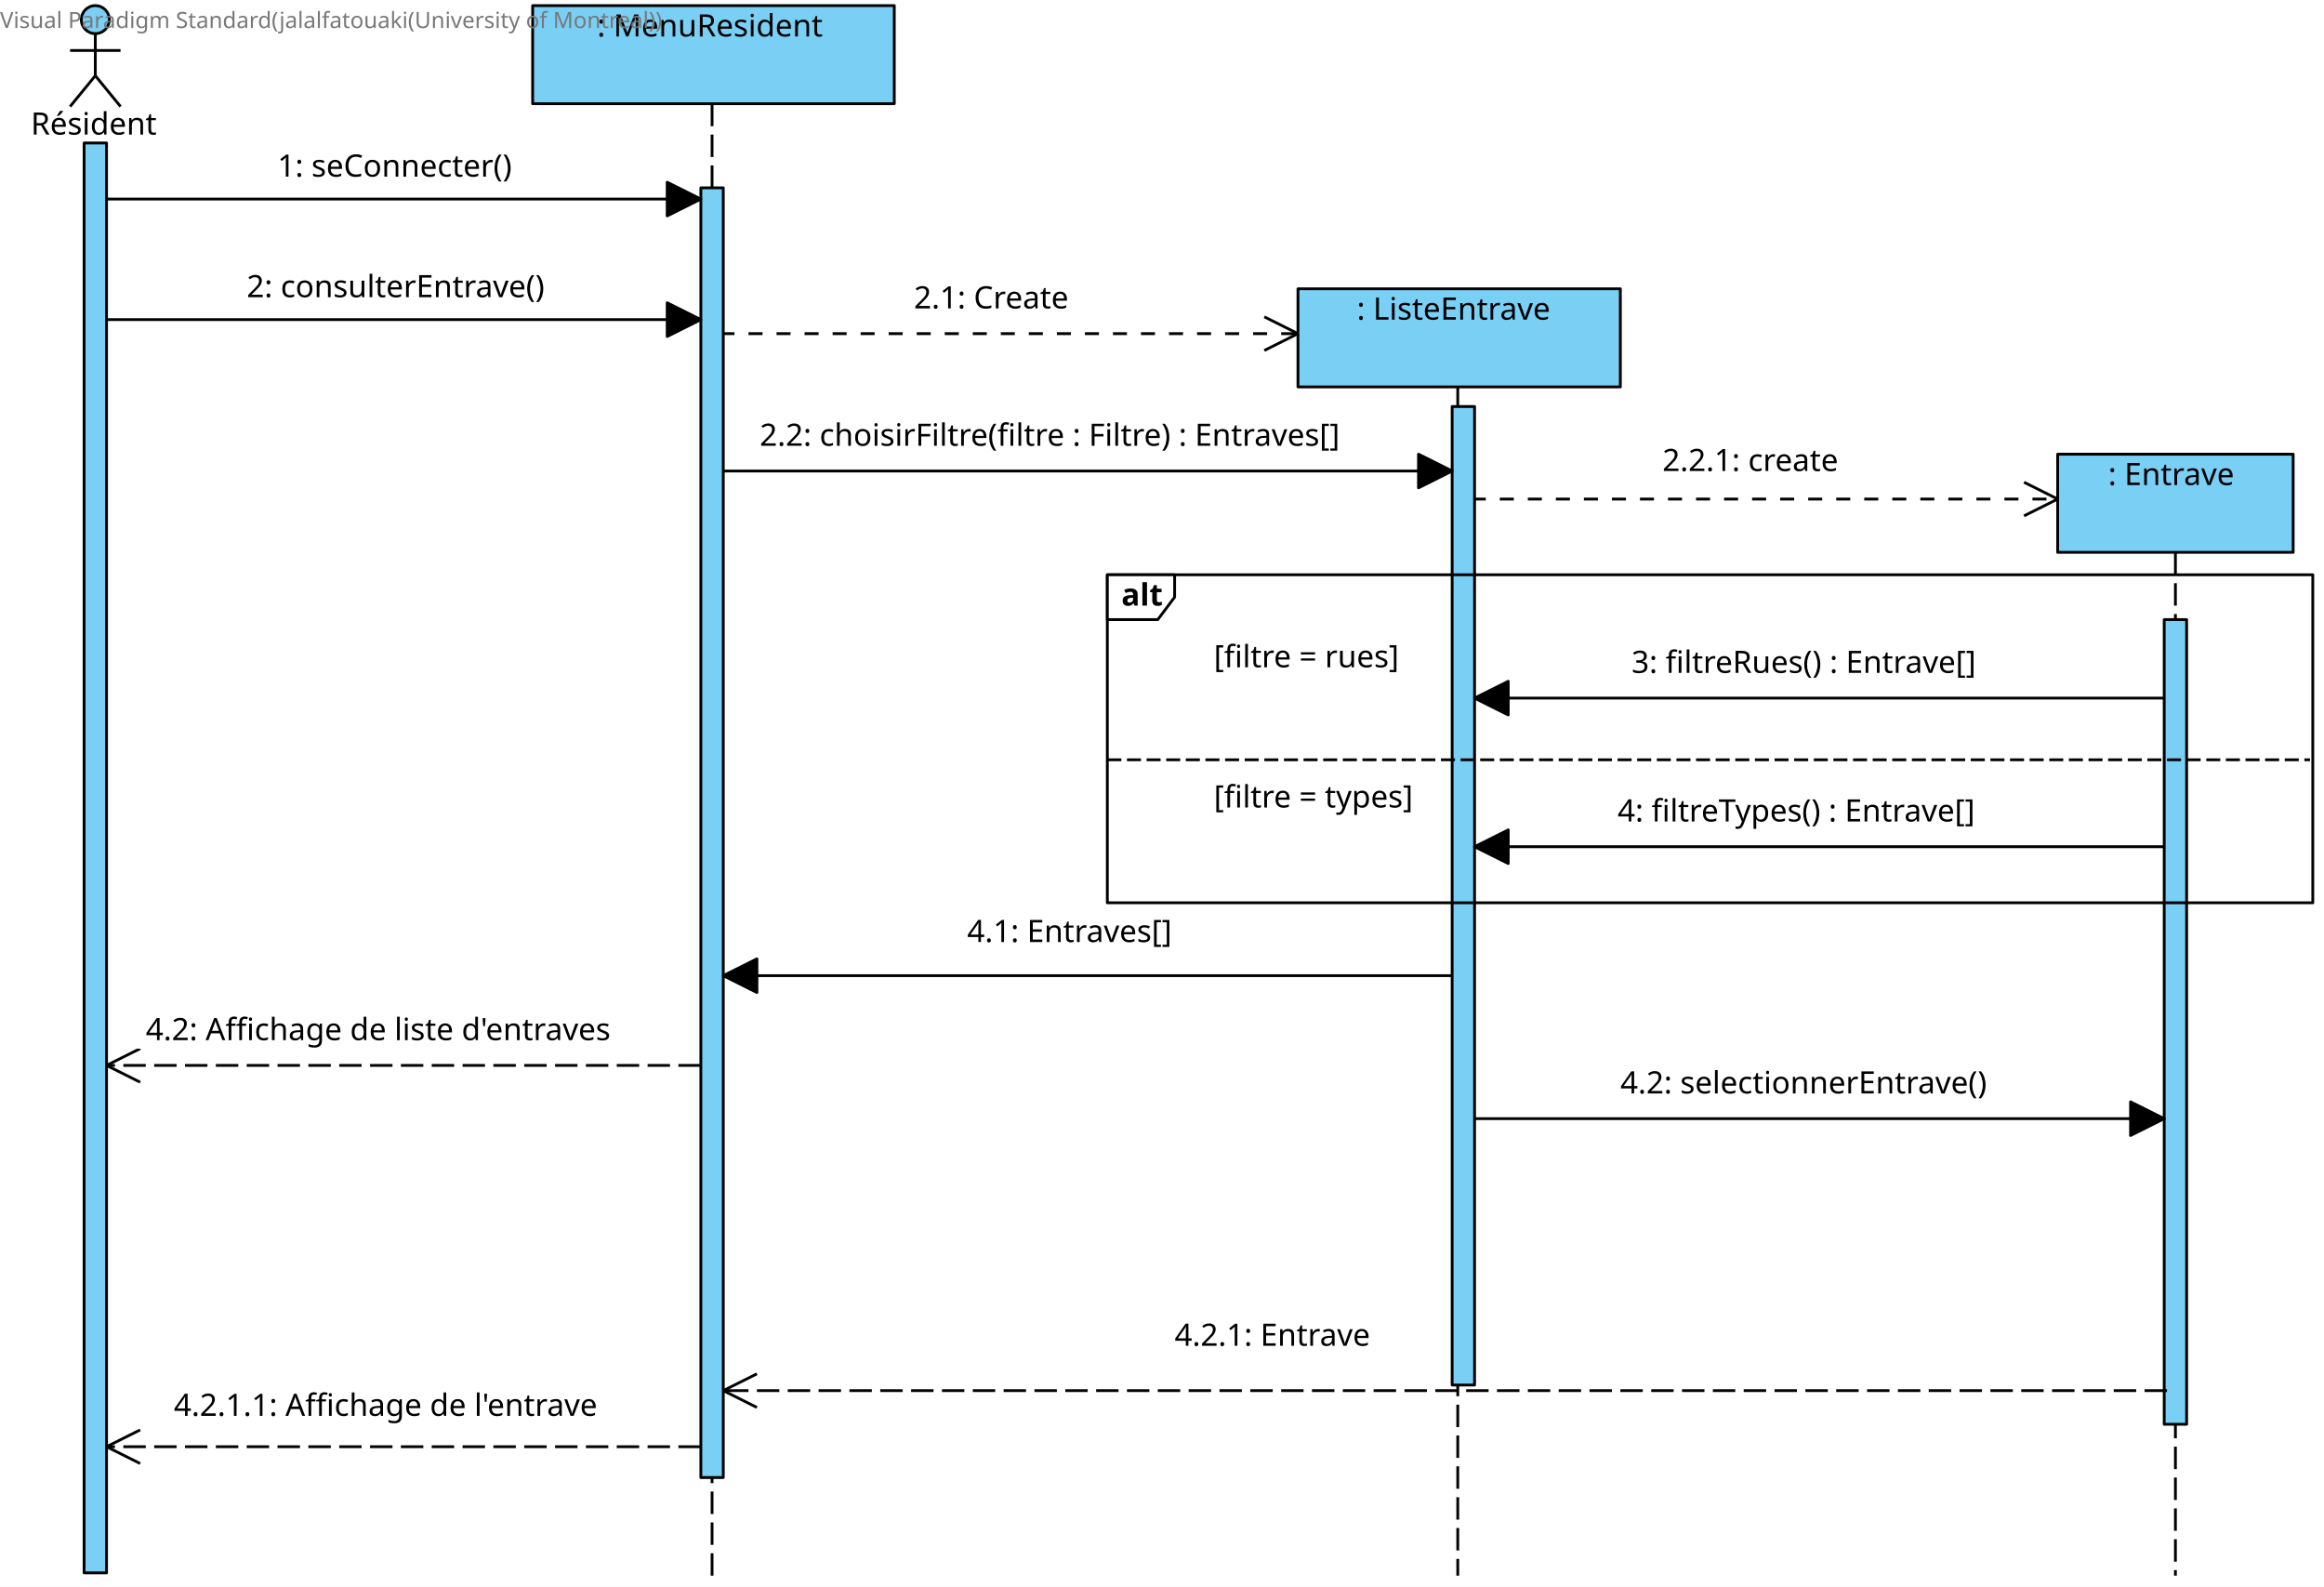
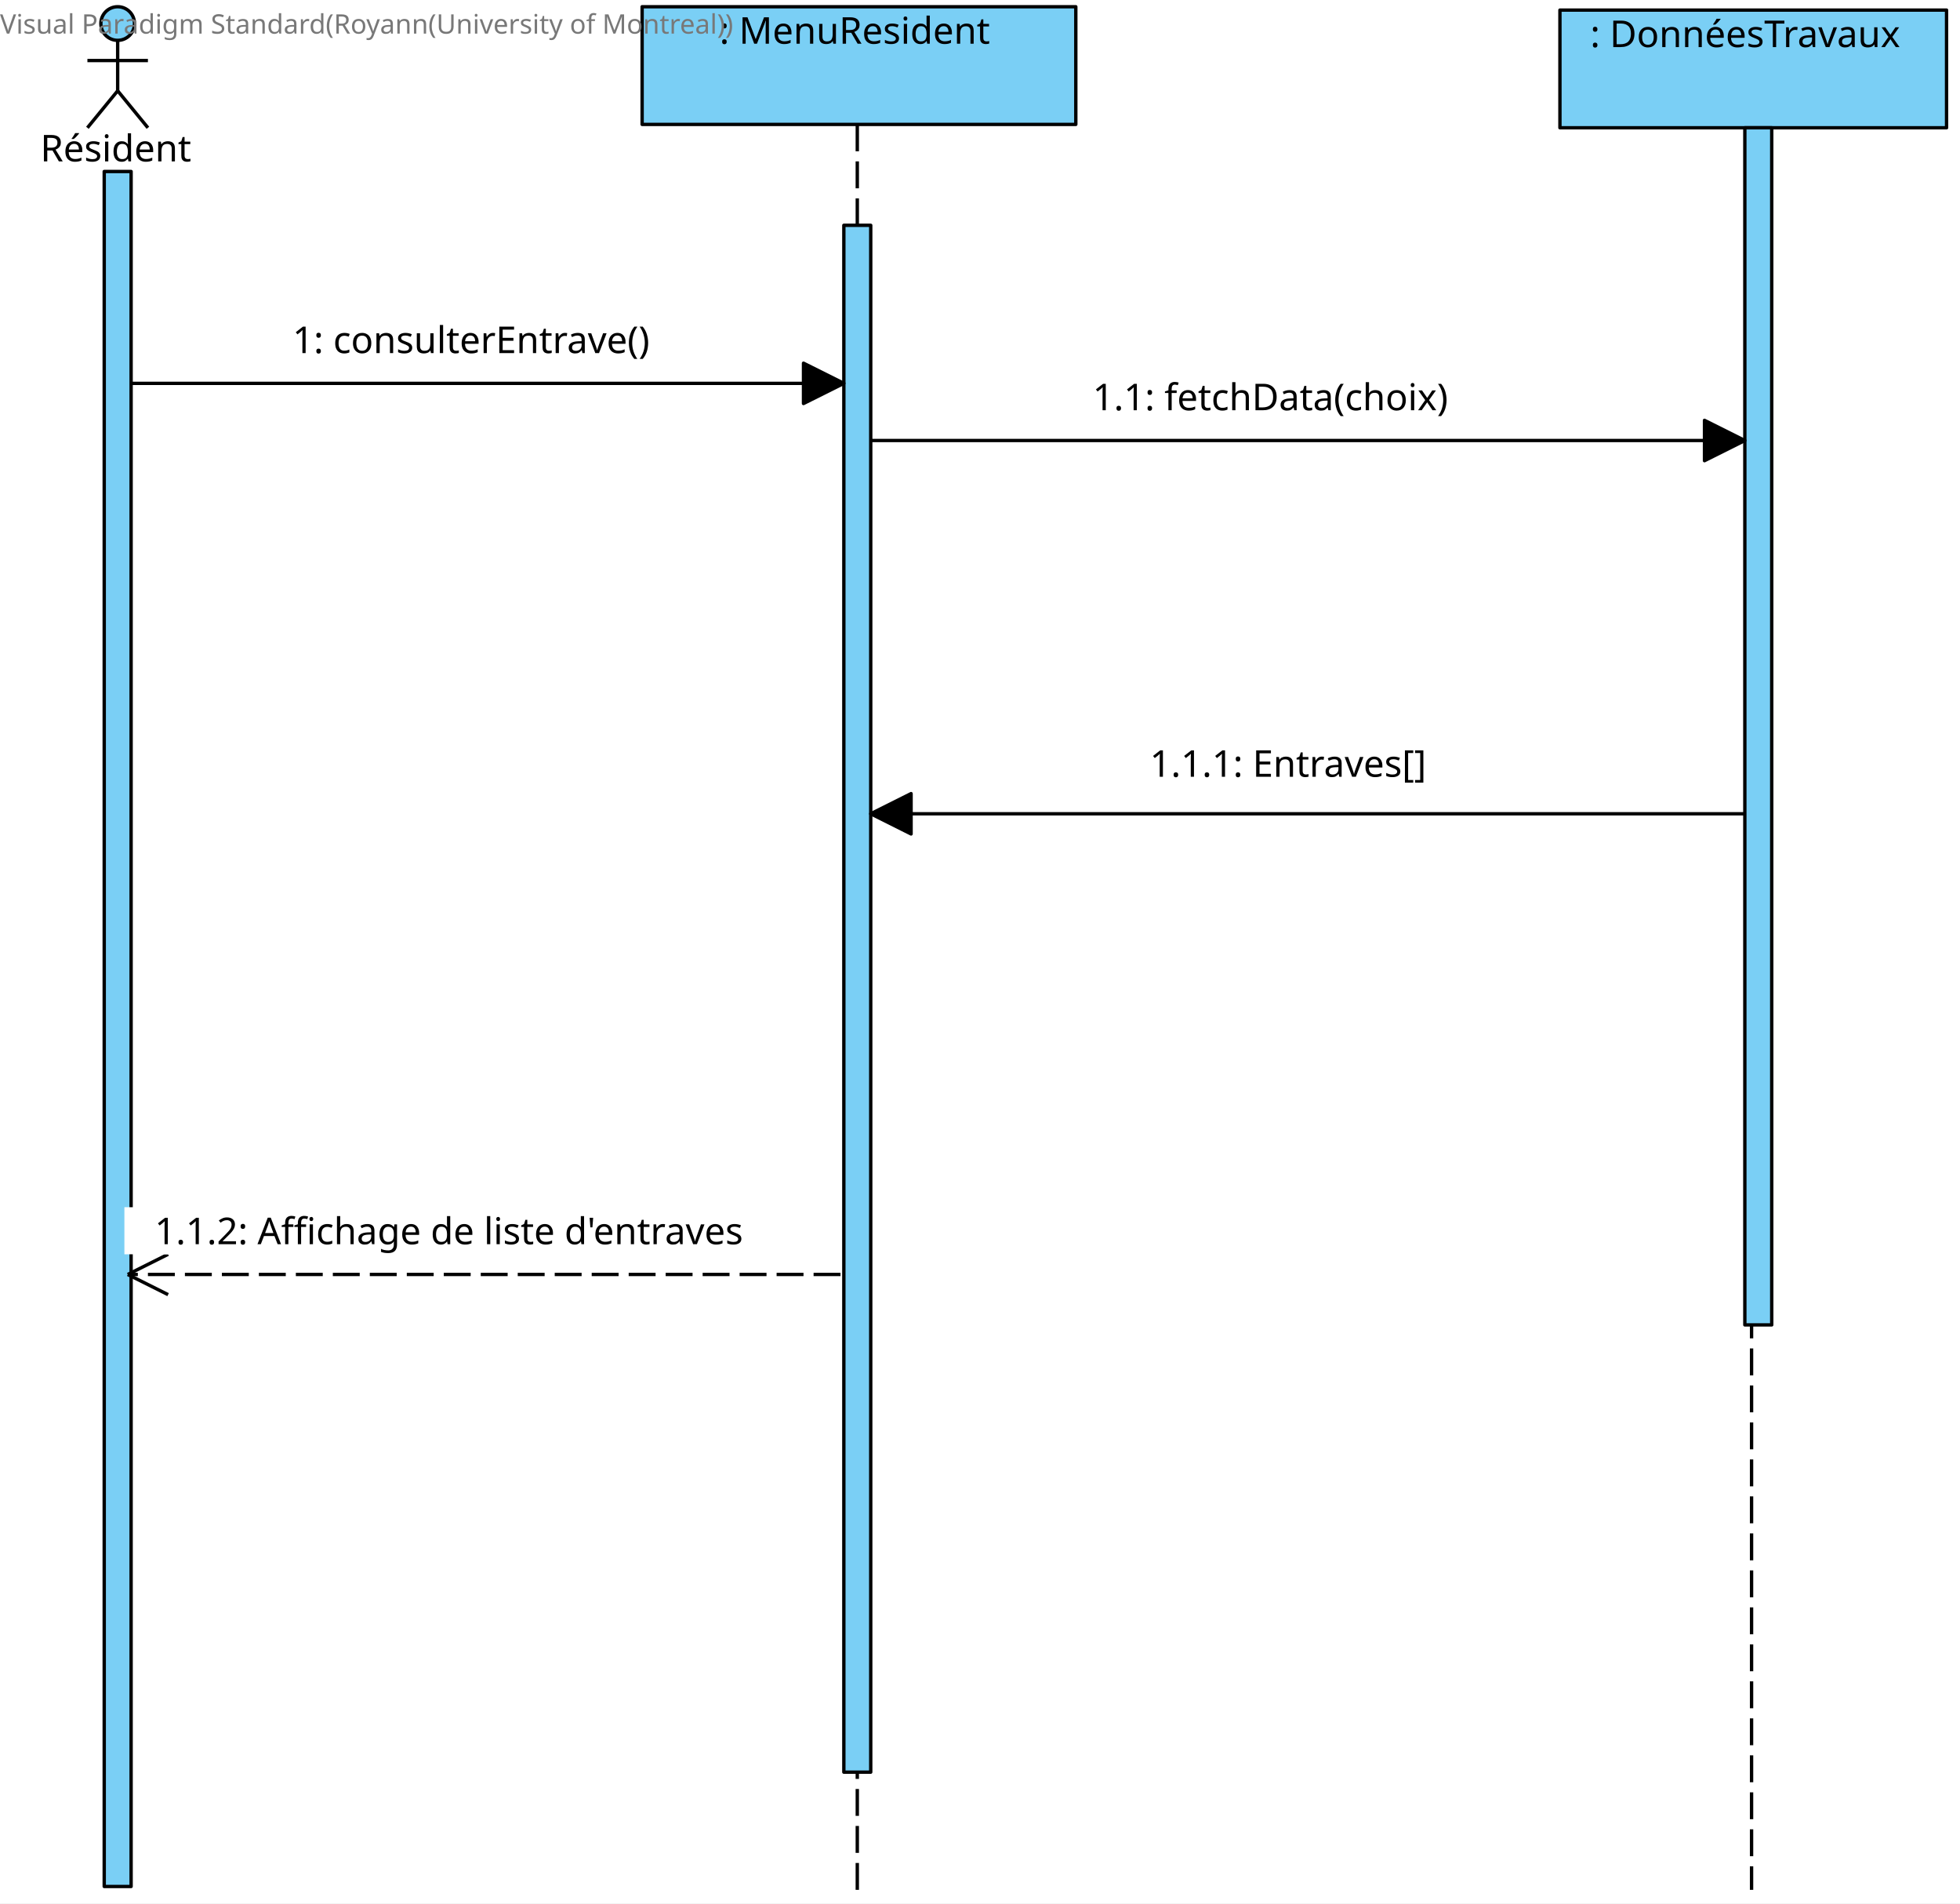
- <svg xmlns="http://www.w3.org/2000/svg" fill-opacity="0" color-rendering="auto" color-interpolation="auto" text-rendering="auto" stroke="rgb(0,0,0)" stroke-linecap="square" width="829" stroke-miterlimit="10" shape-rendering="auto" stroke-opacity="0" fill="rgb(0,0,0)" stroke-dasharray="none" font-weight="normal" stroke-width="1" height="566" font-family="'Dialog'" font-style="normal" stroke-linejoin="miter" font-size="12px" stroke-dashoffset="0" image-rendering="auto">
+ <svg xmlns="http://www.w3.org/2000/svg" fill-opacity="0" color-rendering="auto" color-interpolation="auto" text-rendering="auto" stroke="rgb(0,0,0)" stroke-linecap="square" width="583" stroke-miterlimit="10" shape-rendering="auto" stroke-opacity="0" fill="rgb(0,0,0)" stroke-dasharray="none" font-weight="normal" stroke-width="1" height="566" font-family="'Dialog'" font-style="normal" stroke-linejoin="miter" font-size="12px" stroke-dashoffset="0" image-rendering="auto">
  <defs id="genericDefs" />
  <g>
    <defs id="defs1">
      <clipPath clipPathUnits="userSpaceOnUse" id="clipPath1">
        <path d="M-7 -7 L71 -7 L71 571 L-7 571 L-7 -7 Z" />
      </clipPath>
      <clipPath clipPathUnits="userSpaceOnUse" id="clipPath2">
        <path d="M-7 -7 L141 -7 L141 571 L-7 571 L-7 -7 Z" />
      </clipPath>
      <clipPath clipPathUnits="userSpaceOnUse" id="clipPath3">
        <path d="M-7 -7 L19 -7 L19 471 L-7 471 L-7 -7 Z" />
      </clipPath>
      <clipPath clipPathUnits="userSpaceOnUse" id="clipPath4">
-         <path d="M-7 -7 L127 -7 L127 470 L-7 470 L-7 -7 Z" />
+         <path d="M-7 -7 L127 -7 L127 570 L-7 570 L-7 -7 Z" />
      </clipPath>
      <clipPath clipPathUnits="userSpaceOnUse" id="clipPath5">
-         <path d="M-7 -7 L19 -7 L19 360 L-7 360 L-7 -7 Z" />
+         <path d="M-7 -7 L19 -7 L19 367 L-7 367 L-7 -7 Z" />
      </clipPath>
      <clipPath clipPathUnits="userSpaceOnUse" id="clipPath6">
-         <path d="M-7 -7 L96 -7 L96 411 L-7 411 L-7 -7 Z" />
+         <path d="M-66 -14 L132 -14 L132 28 L-66 28 L-66 -14 Z" />
      </clipPath>
      <clipPath clipPathUnits="userSpaceOnUse" id="clipPath7">
-         <path d="M-7 -7 L19 -7 L19 298 L-7 298 L-7 -7 Z" />
+         <path d="M-130 -14 L260 -14 L260 28 L-130 28 L-130 -14 Z" />
      </clipPath>
      <clipPath clipPathUnits="userSpaceOnUse" id="clipPath8">
-         <path d="M-7 -7 L441 -7 L441 128 L-7 128 L-7 -7 Z" />
+         <path d="M-116 -14 L232 -14 L232 28 L-116 28 L-116 -14 Z" />
      </clipPath>
      <clipPath clipPathUnits="userSpaceOnUse" id="clipPath9">
-         <path d="M-7 -7 L-7 128 L441 128 L441 -7 Z" />
+         <path d="M0 0 L293 0 L293 80 L0 80 L0 0 Z" />
      </clipPath>
      <clipPath clipPathUnits="userSpaceOnUse" id="clipPath10">
-         <path d="M0 0 L0 17 L25 17 L25 0 Z" />
+         <path d="M207 19 L207 34 L77 34 L77 19 ZM0 0 L0 80 L293 80 L293 0 Z" />
      </clipPath>
      <clipPath clipPathUnits="userSpaceOnUse" id="clipPath11">
-         <path d="M-7 -7 L441 -7 L441 61 L-7 61 L-7 -7 Z" />
+         <path d="M0 0 L375 0 L375 115 L0 115 L0 0 Z" />
      </clipPath>
      <clipPath clipPathUnits="userSpaceOnUse" id="clipPath12">
-         <path d="M0 0 L0 14 L97 14 L97 0 Z" />
+         <path d="M244 36 L244 50 L112 50 L112 36 ZM0 0 L0 19 L4 19 L4 34 L0 34 L0 115 L375 115 L375 0 Z" />
      </clipPath>
      <clipPath clipPathUnits="userSpaceOnUse" id="clipPath13">
-         <path d="M0 0 L0 4 L430 4 L430 0 Z" />
+         <path d="M236 34 L236 48 L129 48 L129 34 ZM0 0 L0 115 L375 115 L375 0 Z" />
      </clipPath>
      <clipPath clipPathUnits="userSpaceOnUse" id="clipPath14">
-         <path d="M0 0 L0 14 L92 14 L92 0 Z" />
+         <path d="M0 0 L327 0 L327 115 L0 115 L0 0 Z" />
      </clipPath>
      <clipPath clipPathUnits="userSpaceOnUse" id="clipPath15">
-         <path d="M-85 -14 L170 -14 L170 28 L-85 28 L-85 -14 Z" />
+         <path d="M260 35 L260 49 L54 49 L54 35 ZM0 0 L0 115 L327 115 L327 0 Z" />
      </clipPath>
      <clipPath clipPathUnits="userSpaceOnUse" id="clipPath16">
-         <path d="M-116 -14 L232 -14 L232 28 L-116 28 L-116 -14 Z" />
+         <path d="M-206 -14 L412 -14 L412 28 L-206 28 L-206 -14 Z" />
      </clipPath>
      <clipPath clipPathUnits="userSpaceOnUse" id="clipPath17">
-         <path d="M-130 -14 L260 -14 L260 28 L-130 28 L-130 -14 Z" />
+         <path d="M-107 -14 L214 -14 L214 28 L-107 28 L-107 -14 Z" />
      </clipPath>
      <clipPath clipPathUnits="userSpaceOnUse" id="clipPath18">
-         <path d="M-66 -14 L132 -14 L132 28 L-66 28 L-66 -14 Z" />
+         <path d="M-132 -14 L264 -14 L264 28 L-132 28 L-132 -14 Z" />
      </clipPath>
      <clipPath clipPathUnits="userSpaceOnUse" id="clipPath19">
-         <path d="M0 0 L293 0 L293 80 L0 80 L0 0 Z" />
-       </clipPath>
-       <clipPath clipPathUnits="userSpaceOnUse" id="clipPath20">
-         <path d="M209 20 L209 34 L79 34 L79 20 ZM0 0 L0 80 L263 80 L263 73 L293 73 L293 0 Z" />
-       </clipPath>
-       <clipPath clipPathUnits="userSpaceOnUse" id="clipPath21">
-         <path d="M69 4 L69 19 L3 19 L3 4 ZM199 20 L199 34 L91 34 L91 20 ZM209 63 L209 77 L79 77 L79 63 ZM0 0 L0 80 L293 80 L293 0 Z" />
-       </clipPath>
-       <clipPath clipPathUnits="userSpaceOnUse" id="clipPath22">
-         <path d="M0 0 L321 0 L321 115 L0 115 L0 0 Z" />
-       </clipPath>
-       <clipPath clipPathUnits="userSpaceOnUse" id="clipPath23">
-         <path d="M194 36 L194 50 L114 50 L114 36 ZM300 85 L300 99 L60 99 L60 85 ZM0 0 L0 32 L6 32 L6 46 L0 46 L0 115 L321 115 L321 55 L261 55 L261 40 L321 40 L321 0 Z" />
-       </clipPath>
-       <clipPath clipPathUnits="userSpaceOnUse" id="clipPath24">
-         <path d="M0 0 L375 0 L375 115 L0 115 L0 0 Z" />
-       </clipPath>
-       <clipPath clipPathUnits="userSpaceOnUse" id="clipPath25">
-         <path d="M300 36 L300 50 L60 50 L60 36 ZM0 0 L0 115 L375 115 L375 6 L261 6 L261 0 L194 0 L194 1 L114 1 L114 0 Z" />
-       </clipPath>
-       <clipPath clipPathUnits="userSpaceOnUse" id="clipPath26">
-         <path d="M0 0 L324 0 L324 115 L0 115 L0 0 Z" />
-       </clipPath>
-       <clipPath clipPathUnits="userSpaceOnUse" id="clipPath27">
-         <path d="M202 34 L202 50 L114 50 L114 34 ZM0 0 L0 26 L32 26 L32 40 L0 40 L0 115 L102 115 L102 107 L251 107 L251 115 L324 115 L324 54 L264 54 L264 40 L324 40 L324 0 Z" />
-       </clipPath>
-       <clipPath clipPathUnits="userSpaceOnUse" id="clipPath28">
-         <path d="M0 0 L362 0 L362 115 L0 115 L0 0 Z" />
-       </clipPath>
-       <clipPath clipPathUnits="userSpaceOnUse" id="clipPath29">
-         <path d="M251 36 L251 50 L102 50 L102 36 ZM253 89 L253 103 L98 103 L98 89 ZM0 0 L0 115 L362 115 L362 0 Z" />
-       </clipPath>
-       <clipPath clipPathUnits="userSpaceOnUse" id="clipPath30">
-         <path d="M253 36 L253 50 L98 50 L98 36 ZM0 0 L0 115 L362 115 L362 0 Z" />
-       </clipPath>
-       <clipPath clipPathUnits="userSpaceOnUse" id="clipPath31">
-         <path d="M254 36 L254 50 L99 50 L99 36 ZM0 0 L0 115 L362 115 L362 0 Z" />
-       </clipPath>
-       <clipPath clipPathUnits="userSpaceOnUse" id="clipPath32">
-         <path d="M0 0 L631 0 L631 115 L0 115 L0 0 Z" />
-       </clipPath>
-       <clipPath clipPathUnits="userSpaceOnUse" id="clipPath33">
-         <path d="M303 29 L303 43 L208 43 L208 29 ZM0 0 L0 54 L31 54 L31 69 L0 69 L0 115 L631 115 L631 0 Z" />
-       </clipPath>
-       <clipPath clipPathUnits="userSpaceOnUse" id="clipPath34">
-         <path d="M234 16 L234 31 L53 31 L53 16 ZM0 0 L0 80 L293 80 L293 0 Z" />
-       </clipPath>
-       <clipPath clipPathUnits="userSpaceOnUse" id="clipPath35">
-         <path d="M231 33 L231 48 L134 48 L134 33 ZM0 0 L0 68 L36 68 L36 82 L0 82 L0 115 L375 115 L375 101 L367 101 L367 87 L375 87 L375 4 L366 4 L366 0 Z" />
-       </clipPath>
-       <clipPath clipPathUnits="userSpaceOnUse" id="clipPath36">
-         <path d="M0 0 L327 0 L327 115 L0 115 L0 0 Z" />
-       </clipPath>
-       <clipPath clipPathUnits="userSpaceOnUse" id="clipPath37">
-         <path d="M256 36 L256 50 L60 50 L60 36 ZM0 0 L0 115 L327 115 L327 0 Z" />
-       </clipPath>
-       <clipPath clipPathUnits="userSpaceOnUse" id="clipPath38">
-         <path d="M-196 -14 L392 -14 L392 28 L-196 28 L-196 -14 Z" />
-       </clipPath>
-       <clipPath clipPathUnits="userSpaceOnUse" id="clipPath39">
-         <path d="M-97 -15 L194 -15 L194 30 L-97 30 L-97 -15 Z" />
-       </clipPath>
-       <clipPath clipPathUnits="userSpaceOnUse" id="clipPath40">
-         <path d="M-181 -15 L362 -15 L362 30 L-181 30 L-181 -15 Z" />
-       </clipPath>
-       <clipPath clipPathUnits="userSpaceOnUse" id="clipPath41">
-         <path d="M-95 -14 L190 -14 L190 28 L-95 28 L-95 -14 Z" />
-       </clipPath>
-       <clipPath clipPathUnits="userSpaceOnUse" id="clipPath42">
-         <path d="M-155 -14 L310 -14 L310 28 L-155 28 L-155 -14 Z" />
-       </clipPath>
-       <clipPath clipPathUnits="userSpaceOnUse" id="clipPath43">
-         <path d="M-149 -14 L298 -14 L298 28 L-149 28 L-149 -14 Z" />
-       </clipPath>
-       <clipPath clipPathUnits="userSpaceOnUse" id="clipPath44">
-         <path d="M-88 -16 L176 -16 L176 32 L-88 32 L-88 -16 Z" />
-       </clipPath>
-       <clipPath clipPathUnits="userSpaceOnUse" id="clipPath45">
-         <path d="M-240 -14 L480 -14 L480 28 L-240 28 L-240 -14 Z" />
-       </clipPath>
-       <clipPath clipPathUnits="userSpaceOnUse" id="clipPath46">
-         <path d="M-80 -14 L160 -14 L160 28 L-80 28 L-80 -14 Z" />
-       </clipPath>
-       <clipPath clipPathUnits="userSpaceOnUse" id="clipPath47">
-         <path d="M-108 -14 L216 -14 L216 28 L-108 28 L-108 -14 Z" />
+         <path d="M-130 -15 L260 -15 L260 30 L-130 30 L-130 -15 Z" />
      </clipPath>
    </defs>
    <g fill="white" text-rendering="geometricPrecision" fill-opacity="1" stroke-opacity="1" stroke="white">
-       <rect x="0" width="829" height="566" y="0" stroke="none" />
+       <rect x="0" width="583" height="566" y="0" stroke="none" />
    </g>
-     <g font-size="11px" transform="translate(4,2)" fill-opacity="1" fill="rgb(122,207,245)" text-rendering="geometricPrecision" image-rendering="optimizeQuality" font-family="sans-serif" stroke="rgb(122,207,245)" stroke-opacity="1">
+     <g font-size="11px" transform="translate(5,2)" fill-opacity="1" fill="rgb(122,207,245)" text-rendering="geometricPrecision" image-rendering="optimizeQuality" font-family="sans-serif" stroke="rgb(122,207,245)" stroke-opacity="1">
      <circle r="5" clip-path="url(#clipPath1)" cx="30" cy="5" stroke="none" />
      <rect x="26" width="8" height="510" y="49" clip-path="url(#clipPath1)" stroke="none" />
    </g>
-     <g stroke-linecap="butt" font-size="11px" transform="translate(4,2)" fill-opacity="1" fill="black" text-rendering="geometricPrecision" image-rendering="optimizeQuality" font-family="sans-serif" stroke-linejoin="round" stroke="black" stroke-opacity="1" stroke-miterlimit="0">
+     <g stroke-linecap="butt" font-size="11px" transform="translate(5,2)" fill-opacity="1" fill="black" text-rendering="geometricPrecision" image-rendering="optimizeQuality" font-family="sans-serif" stroke-linejoin="round" stroke="black" stroke-opacity="1" stroke-miterlimit="0">
      <circle fill="none" r="5" clip-path="url(#clipPath1)" cx="30" cy="5" />
      <rect fill="none" x="26" width="8" height="510" y="49" clip-path="url(#clipPath1)" />
      <line y2="25" fill="none" x1="30" clip-path="url(#clipPath1)" x2="30" y1="10" />
      <line y2="36" fill="none" x1="30" clip-path="url(#clipPath1)" x2="21" y1="25" />
      <line y2="36" fill="none" x1="30" clip-path="url(#clipPath1)" x2="39" y1="25" />
      <line y2="16" fill="none" x1="21" clip-path="url(#clipPath1)" x2="39" y1="16" />
    </g>
-     <g font-size="11px" transform="translate(190,2)" fill-opacity="1" fill="rgb(122,207,245)" text-rendering="geometricPrecision" image-rendering="optimizeQuality" font-family="sans-serif" stroke="rgb(122,207,245)" stroke-opacity="1">
+     <g font-size="11px" transform="translate(191,2)" fill-opacity="1" fill="rgb(122,207,245)" text-rendering="geometricPrecision" image-rendering="optimizeQuality" font-family="sans-serif" stroke="rgb(122,207,245)" stroke-opacity="1">
      <rect x="0" width="129" height="35" y="0" clip-path="url(#clipPath2)" stroke="none" />
    </g>
-     <g stroke-linecap="butt" font-size="11px" transform="translate(190,2)" fill-opacity="1" fill="black" text-rendering="geometricPrecision" image-rendering="optimizeQuality" font-family="sans-serif" stroke-linejoin="round" stroke="black" stroke-opacity="1" stroke-miterlimit="0">
+     <g stroke-linecap="butt" font-size="11px" transform="translate(191,2)" fill-opacity="1" fill="black" text-rendering="geometricPrecision" image-rendering="optimizeQuality" font-family="sans-serif" stroke-linejoin="round" stroke="black" stroke-opacity="1" stroke-miterlimit="0">
      <rect fill="none" x="0" width="129" height="35" y="0" clip-path="url(#clipPath2)" />
      <line clip-path="url(#clipPath2)" fill="none" x1="64" x2="64" y1="35" y2="560" stroke-linejoin="bevel" stroke-dasharray="8,3" />
    </g>
-     <g font-size="11px" transform="translate(250,67)" fill-opacity="1" fill="rgb(122,207,245)" text-rendering="geometricPrecision" image-rendering="optimizeQuality" font-family="sans-serif" stroke="rgb(122,207,245)" stroke-opacity="1">
+     <g font-size="11px" transform="translate(251,67)" fill-opacity="1" fill="rgb(122,207,245)" text-rendering="geometricPrecision" image-rendering="optimizeQuality" font-family="sans-serif" stroke="rgb(122,207,245)" stroke-opacity="1">
      <rect x="0" width="8" height="460" y="0" clip-path="url(#clipPath3)" stroke="none" />
    </g>
-     <g stroke-linecap="butt" font-size="11px" transform="translate(250,67)" fill-opacity="1" fill="black" text-rendering="geometricPrecision" image-rendering="optimizeQuality" font-family="sans-serif" stroke-linejoin="round" stroke="black" stroke-opacity="1" stroke-miterlimit="0">
+     <g stroke-linecap="butt" font-size="11px" transform="translate(251,67)" fill-opacity="1" fill="black" text-rendering="geometricPrecision" image-rendering="optimizeQuality" font-family="sans-serif" stroke-linejoin="round" stroke="black" stroke-opacity="1" stroke-miterlimit="0">
      <rect fill="none" x="0" width="8" height="460" y="0" clip-path="url(#clipPath3)" />
    </g>
-     <g font-size="11px" transform="translate(463,103)" fill-opacity="1" fill="rgb(122,207,245)" text-rendering="geometricPrecision" image-rendering="optimizeQuality" font-family="sans-serif" stroke="rgb(122,207,245)" stroke-opacity="1">
+     <g font-size="11px" transform="translate(464,3)" fill-opacity="1" fill="rgb(122,207,245)" text-rendering="geometricPrecision" image-rendering="optimizeQuality" font-family="sans-serif" stroke="rgb(122,207,245)" stroke-opacity="1">
      <rect x="0" width="115" height="35" y="0" clip-path="url(#clipPath4)" stroke="none" />
    </g>
-     <g stroke-linecap="butt" font-size="11px" transform="translate(463,103)" fill-opacity="1" fill="black" text-rendering="geometricPrecision" image-rendering="optimizeQuality" font-family="sans-serif" stroke-linejoin="round" stroke="black" stroke-opacity="1" stroke-miterlimit="0">
+     <g stroke-linecap="butt" font-size="11px" transform="translate(464,3)" fill-opacity="1" fill="black" text-rendering="geometricPrecision" image-rendering="optimizeQuality" font-family="sans-serif" stroke-linejoin="round" stroke="black" stroke-opacity="1" stroke-miterlimit="0">
      <rect fill="none" x="0" width="115" height="35" y="0" clip-path="url(#clipPath4)" />
-       <line clip-path="url(#clipPath4)" fill="none" x1="57" x2="57" y1="35" y2="459" stroke-linejoin="bevel" stroke-dasharray="8,3" />
+       <line clip-path="url(#clipPath4)" fill="none" x1="57" x2="57" y1="35" y2="559" stroke-linejoin="bevel" stroke-dasharray="8,3" />
    </g>
-     <g font-size="11px" transform="translate(518,145)" fill-opacity="1" fill="rgb(122,207,245)" text-rendering="geometricPrecision" image-rendering="optimizeQuality" font-family="sans-serif" stroke="rgb(122,207,245)" stroke-opacity="1">
-       <rect x="0" width="8" height="349" y="0" clip-path="url(#clipPath5)" stroke="none" />
+     <g font-size="11px" transform="translate(519,38)" fill-opacity="1" fill="rgb(122,207,245)" text-rendering="geometricPrecision" image-rendering="optimizeQuality" font-family="sans-serif" stroke="rgb(122,207,245)" stroke-opacity="1">
+       <rect x="0" width="8" height="356" y="0" clip-path="url(#clipPath5)" stroke="none" />
    </g>
-     <g stroke-linecap="butt" font-size="11px" transform="translate(518,145)" fill-opacity="1" fill="black" text-rendering="geometricPrecision" image-rendering="optimizeQuality" font-family="sans-serif" stroke-linejoin="round" stroke="black" stroke-opacity="1" stroke-miterlimit="0">
-       <rect fill="none" x="0" width="8" height="349" y="0" clip-path="url(#clipPath5)" />
+     <g stroke-linecap="butt" font-size="11px" transform="translate(519,38)" fill-opacity="1" fill="black" text-rendering="geometricPrecision" image-rendering="optimizeQuality" font-family="sans-serif" stroke-linejoin="round" stroke="black" stroke-opacity="1" stroke-miterlimit="0">
+       <rect fill="none" x="0" width="8" height="356" y="0" clip-path="url(#clipPath5)" />
    </g>
-     <g font-size="11px" transform="translate(734,162)" fill-opacity="1" fill="rgb(122,207,245)" text-rendering="geometricPrecision" image-rendering="optimizeQuality" font-family="sans-serif" stroke="rgb(122,207,245)" stroke-opacity="1">
-       <rect x="0" width="84" height="35" y="0" clip-path="url(#clipPath6)" stroke="none" />
+     <g font-size="11px" transform="translate(2,37)" fill-opacity="1" fill="black" text-rendering="geometricPrecision" image-rendering="optimizeQuality" font-family="sans-serif" stroke="black" stroke-opacity="1">
+       <text x="10" xml:space="preserve" y="11" clip-path="url(#clipPath6)" stroke="none">Résident</text>
    </g>
-     <g stroke-linecap="butt" font-size="11px" transform="translate(734,162)" fill-opacity="1" fill="black" text-rendering="geometricPrecision" image-rendering="optimizeQuality" font-family="sans-serif" stroke-linejoin="round" stroke="black" stroke-opacity="1" stroke-miterlimit="0">
-       <rect fill="none" x="0" width="84" height="35" y="0" clip-path="url(#clipPath6)" />
-       <line clip-path="url(#clipPath6)" fill="none" x1="42" x2="42" y1="35" y2="400" stroke-linejoin="bevel" stroke-dasharray="8,3" />
+     <g font-size="11px" transform="translate(191,2)" fill-opacity="1" fill="black" text-rendering="geometricPrecision" image-rendering="optimizeQuality" font-family="sans-serif" stroke="black" stroke-opacity="1">
+       <text x="23" xml:space="preserve" y="11" clip-path="url(#clipPath7)" stroke="none">: MenuResident</text>
    </g>
-     <g font-size="11px" transform="translate(772,221)" fill-opacity="1" fill="rgb(122,207,245)" text-rendering="geometricPrecision" image-rendering="optimizeQuality" font-family="sans-serif" stroke="rgb(122,207,245)" stroke-opacity="1">
-       <rect x="0" width="8" height="287" y="0" clip-path="url(#clipPath7)" stroke="none" />
+     <g font-size="11px" transform="translate(464,3)" fill-opacity="1" fill="black" text-rendering="geometricPrecision" image-rendering="optimizeQuality" font-family="sans-serif" stroke="black" stroke-opacity="1">
+       <text x="9" xml:space="preserve" y="11" clip-path="url(#clipPath8)" stroke="none">: DonnéesTravaux</text>
    </g>
-     <g stroke-linecap="butt" font-size="11px" transform="translate(772,221)" fill-opacity="1" fill="black" text-rendering="geometricPrecision" image-rendering="optimizeQuality" font-family="sans-serif" stroke-linejoin="round" stroke="black" stroke-opacity="1" stroke-miterlimit="0">
-       <rect fill="none" x="0" width="8" height="287" y="0" clip-path="url(#clipPath7)" />
+     <g stroke-linecap="butt" font-size="11px" transform="translate(0,75)" fill-opacity="1" fill="black" text-rendering="geometricPrecision" image-rendering="optimizeQuality" font-family="sans-serif" stroke-linejoin="round" stroke="black" stroke-opacity="1">
+       <line y2="39" fill="none" x1="39" clip-path="url(#clipPath10)" x2="251" y1="39" />
+       <polygon points=" 251 39 239 33 239 45" clip-path="url(#clipPath10)" stroke="none" />
+       <polygon fill="none" points=" 251 39 239 33 239 45" clip-path="url(#clipPath10)" />
    </g>
-     <g fill-opacity="1" text-rendering="geometricPrecision" stroke="black" stroke-linecap="butt" transform="translate(395,205)" stroke-miterlimit="0" stroke-opacity="1" fill="black" font-weight="bold" font-family="sans-serif" stroke-linejoin="round" font-size="11px" image-rendering="optimizeQuality">
-       <rect fill="none" x="0" width="430" height="117" y="0" clip-path="url(#clipPath9)" />
+     <g stroke-linecap="butt" font-size="11px" transform="translate(203,75)" fill-opacity="1" fill="black" text-rendering="geometricPrecision" image-rendering="optimizeQuality" font-family="sans-serif" stroke-linejoin="round" stroke="black" stroke-opacity="1">
+       <line y2="56" fill="none" x1="56" clip-path="url(#clipPath12)" x2="316" y1="56" />
+       <polygon points=" 316 56 304 50 304 62" clip-path="url(#clipPath12)" stroke="none" />
+       <polygon fill="none" points=" 316 56 304 50 304 62" clip-path="url(#clipPath12)" />
    </g>
-     <g font-size="11px" transform="translate(395,205)" fill-opacity="1" fill="white" text-rendering="geometricPrecision" image-rendering="optimizeQuality" font-family="sans-serif" stroke="white" font-weight="bold" stroke-opacity="1">
-       <path d="M24 0 L24 8 L18 16 L0 16 L0 0 Z" stroke="none" clip-path="url(#clipPath9)" />
+     <g stroke-linecap="butt" font-size="11px" transform="translate(203,186)" fill-opacity="1" fill="black" text-rendering="geometricPrecision" image-rendering="optimizeQuality" font-family="sans-serif" stroke-linejoin="round" stroke="black" stroke-opacity="1">
+       <line y2="56" fill="none" x1="316" clip-path="url(#clipPath13)" x2="56" y1="56" />
+       <polygon points=" 56 56 68 62 68 50" clip-path="url(#clipPath13)" stroke="none" />
+       <polygon fill="none" points=" 56 56 68 62 68 50" clip-path="url(#clipPath13)" />
    </g>
-     <g fill-opacity="1" text-rendering="geometricPrecision" stroke="black" stroke-linecap="butt" transform="translate(395,205)" stroke-miterlimit="0" stroke-opacity="1" fill="black" font-weight="bold" font-family="sans-serif" stroke-linejoin="round" font-size="11px" image-rendering="optimizeQuality">
-       <path fill="none" d="M24 0 L24 8 L18 16 L0 16 L0 0 Z" clip-path="url(#clipPath9)" />
+     <g fill-opacity="1" text-rendering="geometricPrecision" stroke="black" stroke-linecap="butt" transform="translate(-17,324)" stroke-miterlimit="0" stroke-opacity="1" fill="black" stroke-dasharray="8,3" font-family="sans-serif" stroke-linejoin="round" font-size="11px" image-rendering="optimizeQuality">
+       <line y2="55" fill="none" x1="267" clip-path="url(#clipPath15)" x2="55" y1="55" />
+       <line clip-path="url(#clipPath15)" fill="none" x1="55" x2="67" y1="55" y2="61" stroke-dasharray="none" stroke-miterlimit="10" />
+       <line clip-path="url(#clipPath15)" fill="none" x1="55" x2="67" y1="55" y2="49" stroke-dasharray="none" stroke-miterlimit="10" />
    </g>
-     <g font-size="11px" transform="translate(395,205)" fill-opacity="1" fill="black" text-rendering="geometricPrecision" image-rendering="optimizeQuality" font-family="sans-serif" stroke="black" font-weight="bold" stroke-opacity="1">
-       <text x="5" xml:space="preserve" y="11" clip-path="url(#clipPath10)" stroke="none">alt</text>
+     <g font-size="11px" transform="translate(37,359)" fill-opacity="1" fill="white" text-rendering="geometricPrecision" image-rendering="optimizeQuality" font-family="sans-serif" stroke="white" stroke-opacity="1">
+       <rect x="0" width="206" height="14" y="0" clip-path="url(#clipPath16)" stroke="none" />
+       <text fill="black" x="9" xml:space="preserve" y="11" clip-path="url(#clipPath16)" stroke="none">1.1.2: Affichage de liste d'entraves</text>
    </g>
-     <g font-size="11px" transform="translate(423,277)" fill-opacity="1" fill="white" text-rendering="geometricPrecision" image-rendering="optimizeQuality" font-family="sans-serif" stroke="white" stroke-opacity="1">
-       <rect x="9" width="79" height="16" y="-1" clip-path="url(#clipPath12)" stroke="none" />
-       <text fill="black" x="10" xml:space="preserve" y="11" clip-path="url(#clipPath12)" stroke="none">[filtre = types]</text>
+     <g font-size="11px" transform="translate(332,220)" fill-opacity="1" fill="white" text-rendering="geometricPrecision" image-rendering="optimizeQuality" font-family="sans-serif" stroke="white" stroke-opacity="1">
+       <rect x="0" width="107" height="14" y="0" clip-path="url(#clipPath17)" stroke="none" />
+       <text fill="black" x="10" xml:space="preserve" y="11" clip-path="url(#clipPath17)" stroke="none">1.1.1: Entraves[]</text>
    </g>
-     <g fill-opacity="1" text-rendering="geometricPrecision" stroke="black" stroke-linecap="butt" transform="translate(395,222)" stroke-miterlimit="0" stroke-opacity="1" fill="black" stroke-dasharray="5,2" font-family="sans-serif" stroke-linejoin="bevel" font-size="11px" image-rendering="optimizeQuality">
-       <line y2="49" fill="none" x1="0" clip-path="url(#clipPath11)" x2="429" y1="49" />
+     <g font-size="11px" transform="translate(315,111)" fill-opacity="1" fill="white" text-rendering="geometricPrecision" image-rendering="optimizeQuality" font-family="sans-serif" stroke="white" stroke-opacity="1">
+       <rect x="0" width="132" height="14" y="0" clip-path="url(#clipPath18)" stroke="none" />
+       <text fill="black" x="10" xml:space="preserve" y="11" clip-path="url(#clipPath18)" stroke="none">1.1: fetchData(choix)</text>
    </g>
-     <g font-size="11px" transform="translate(423,227)" fill-opacity="1" fill="white" text-rendering="geometricPrecision" image-rendering="optimizeQuality" font-family="sans-serif" stroke="white" stroke-opacity="1">
-       <rect x="9" width="73" height="16" y="-1" clip-path="url(#clipPath14)" stroke="none" />
-       <text fill="black" x="10" xml:space="preserve" y="11" clip-path="url(#clipPath14)" stroke="none">[filtre = rues]</text>
-     </g>
-     <g font-size="11px" transform="translate(734,162)" fill-opacity="1" fill="black" text-rendering="geometricPrecision" image-rendering="optimizeQuality" font-family="sans-serif" stroke="black" stroke-opacity="1">
-       <text x="18" xml:space="preserve" y="11" clip-path="url(#clipPath15)" stroke="none">: Entrave</text>
-     </g>
-     <g font-size="11px" transform="translate(463,103)" fill-opacity="1" fill="black" text-rendering="geometricPrecision" image-rendering="optimizeQuality" font-family="sans-serif" stroke="black" stroke-opacity="1">
-       <text x="21" xml:space="preserve" y="11" clip-path="url(#clipPath16)" stroke="none">: ListeEntrave</text>
-     </g>
-     <g font-size="11px" transform="translate(190,2)" fill-opacity="1" fill="black" text-rendering="geometricPrecision" image-rendering="optimizeQuality" font-family="sans-serif" stroke="black" stroke-opacity="1">
-       <text x="23" xml:space="preserve" y="11" clip-path="url(#clipPath17)" stroke="none">: MenuResident</text>
-     </g>
-     <g font-size="11px" transform="translate(1,37)" fill-opacity="1" fill="black" text-rendering="geometricPrecision" image-rendering="optimizeQuality" font-family="sans-serif" stroke="black" stroke-opacity="1">
-       <text x="10" xml:space="preserve" y="11" clip-path="url(#clipPath18)" stroke="none">Résident</text>
-     </g>
-     <g stroke-linecap="butt" font-size="11px" transform="translate(-1,75)" fill-opacity="1" fill="black" text-rendering="geometricPrecision" image-rendering="optimizeQuality" font-family="sans-serif" stroke-linejoin="round" stroke="black" stroke-opacity="1">
-       <line y2="39" fill="none" x1="39" clip-path="url(#clipPath20)" x2="251" y1="39" />
-       <polygon points=" 251 39 239 33 239 45" clip-path="url(#clipPath20)" stroke="none" />
-       <polygon fill="none" points=" 251 39 239 33 239 45" clip-path="url(#clipPath20)" />
-     </g>
-     <g stroke-linecap="butt" font-size="11px" transform="translate(-1,32)" fill-opacity="1" fill="black" text-rendering="geometricPrecision" image-rendering="optimizeQuality" font-family="sans-serif" stroke-linejoin="round" stroke="black" stroke-opacity="1">
-       <line y2="39" fill="none" x1="39" clip-path="url(#clipPath21)" x2="251" y1="39" />
-       <polygon points=" 251 39 239 33 239 45" clip-path="url(#clipPath21)" stroke="none" />
-       <polygon fill="none" points=" 251 39 239 33 239 45" clip-path="url(#clipPath21)" />
-     </g>
-     <g fill-opacity="1" text-rendering="geometricPrecision" stroke="black" stroke-linecap="butt" transform="translate(202,63)" stroke-opacity="1" fill="black" stroke-dasharray="5" font-family="sans-serif" stroke-linejoin="round" font-size="11px" stroke-dashoffset="1" image-rendering="optimizeQuality">
-       <line y2="56" fill="none" x1="56" clip-path="url(#clipPath23)" x2="261" y1="56" />
-       <line clip-path="url(#clipPath23)" stroke-dashoffset="0" fill="none" x1="261" x2="249" y1="56" y2="50" stroke-dasharray="none" />
-       <line clip-path="url(#clipPath23)" stroke-dashoffset="0" fill="none" x1="261" x2="249" y1="56" y2="62" stroke-dasharray="none" />
-     </g>
-     <g stroke-linecap="butt" font-size="11px" transform="translate(202,112)" fill-opacity="1" fill="black" text-rendering="geometricPrecision" image-rendering="optimizeQuality" font-family="sans-serif" stroke-linejoin="round" stroke="black" stroke-opacity="1">
-       <line y2="56" fill="none" x1="56" clip-path="url(#clipPath25)" x2="316" y1="56" />
-       <polygon points=" 316 56 304 50 304 62" clip-path="url(#clipPath25)" stroke="none" />
-       <polygon fill="none" points=" 316 56 304 50 304 62" clip-path="url(#clipPath25)" />
-     </g>
-     <g fill-opacity="1" text-rendering="geometricPrecision" stroke="black" stroke-linecap="butt" transform="translate(470,122)" stroke-opacity="1" fill="black" stroke-dasharray="5" font-family="sans-serif" stroke-linejoin="round" font-size="11px" stroke-dashoffset="1" image-rendering="optimizeQuality">
-       <line y2="56" fill="none" x1="56" clip-path="url(#clipPath27)" x2="264" y1="56" />
-       <line clip-path="url(#clipPath27)" stroke-dashoffset="0" fill="none" x1="264" x2="252" y1="56" y2="50" stroke-dasharray="none" />
-       <line clip-path="url(#clipPath27)" stroke-dashoffset="0" fill="none" x1="264" x2="252" y1="56" y2="62" stroke-dasharray="none" />
-     </g>
-     <g stroke-linecap="butt" font-size="11px" transform="translate(470,193)" fill-opacity="1" fill="black" text-rendering="geometricPrecision" image-rendering="optimizeQuality" font-family="sans-serif" stroke-linejoin="round" stroke="black" stroke-opacity="1">
-       <line y2="56" fill="none" x1="302" clip-path="url(#clipPath29)" x2="56" y1="56" />
-       <polygon points=" 56 56 68 62 68 50" clip-path="url(#clipPath29)" stroke="none" />
-       <polygon fill="none" points=" 56 56 68 62 68 50" clip-path="url(#clipPath29)" />
-     </g>
-     <g stroke-linecap="butt" font-size="11px" transform="translate(470,246)" fill-opacity="1" fill="black" text-rendering="geometricPrecision" image-rendering="optimizeQuality" font-family="sans-serif" stroke-linejoin="round" stroke="black" stroke-opacity="1">
-       <line y2="56" fill="none" x1="302" clip-path="url(#clipPath30)" x2="56" y1="56" />
-       <polygon points=" 56 56 68 62 68 50" clip-path="url(#clipPath30)" stroke="none" />
-       <polygon fill="none" points=" 56 56 68 62 68 50" clip-path="url(#clipPath30)" />
-     </g>
-     <g stroke-linecap="butt" font-size="11px" transform="translate(470,343)" fill-opacity="1" fill="black" text-rendering="geometricPrecision" image-rendering="optimizeQuality" font-family="sans-serif" stroke-linejoin="round" stroke="black" stroke-opacity="1">
-       <line y2="56" fill="none" x1="56" clip-path="url(#clipPath31)" x2="302" y1="56" />
-       <polygon points=" 302 56 290 50 290 62" clip-path="url(#clipPath31)" stroke="none" />
-       <polygon fill="none" points=" 302 56 290 50 290 62" clip-path="url(#clipPath31)" />
-     </g>
-     <g fill-opacity="1" text-rendering="geometricPrecision" stroke="black" stroke-linecap="butt" transform="translate(202,440)" stroke-miterlimit="0" stroke-opacity="1" fill="black" stroke-dasharray="8,3" font-family="sans-serif" stroke-linejoin="round" font-size="11px" image-rendering="optimizeQuality">
-       <line y2="56" fill="none" x1="571" clip-path="url(#clipPath33)" x2="56" y1="56" />
-       <line clip-path="url(#clipPath33)" fill="none" x1="56" x2="68" y1="56" y2="62" stroke-dasharray="none" stroke-miterlimit="10" />
-       <line clip-path="url(#clipPath33)" fill="none" x1="56" x2="68" y1="56" y2="50" stroke-dasharray="none" stroke-miterlimit="10" />
-     </g>
-     <g fill-opacity="1" text-rendering="geometricPrecision" stroke="black" stroke-linecap="butt" transform="translate(-1,478)" stroke-miterlimit="0" stroke-opacity="1" fill="black" stroke-dasharray="8,3" font-family="sans-serif" stroke-linejoin="round" font-size="11px" image-rendering="optimizeQuality">
-       <line y2="38" fill="none" x1="251" clip-path="url(#clipPath34)" x2="39" y1="38" />
-       <line clip-path="url(#clipPath34)" fill="none" x1="39" x2="51" y1="38" y2="44" stroke-dasharray="none" stroke-miterlimit="10" />
-       <line clip-path="url(#clipPath34)" fill="none" x1="39" x2="51" y1="38" y2="32" stroke-dasharray="none" stroke-miterlimit="10" />
-     </g>
-     <g stroke-linecap="butt" font-size="11px" transform="translate(202,292)" fill-opacity="1" fill="black" text-rendering="geometricPrecision" image-rendering="optimizeQuality" font-family="sans-serif" stroke-linejoin="round" stroke="black" stroke-opacity="1">
-       <line y2="56" fill="none" x1="316" clip-path="url(#clipPath35)" x2="56" y1="56" />
-       <polygon points=" 56 56 68 62 68 50" clip-path="url(#clipPath35)" stroke="none" />
-       <polygon fill="none" points=" 56 56 68 62 68 50" clip-path="url(#clipPath35)" />
-     </g>
-     <g fill-opacity="1" text-rendering="geometricPrecision" stroke="black" stroke-linecap="butt" transform="translate(-18,324)" stroke-miterlimit="0" stroke-opacity="1" fill="black" stroke-dasharray="8,3" font-family="sans-serif" stroke-linejoin="round" font-size="11px" image-rendering="optimizeQuality">
-       <line y2="56" fill="none" x1="268" clip-path="url(#clipPath37)" x2="56" y1="56" />
-       <line clip-path="url(#clipPath37)" fill="none" x1="56" x2="68" y1="56" y2="62" stroke-dasharray="none" stroke-miterlimit="10" />
-       <line clip-path="url(#clipPath37)" fill="none" x1="56" x2="68" y1="56" y2="50" stroke-dasharray="none" stroke-miterlimit="10" />
-     </g>
-     <g font-size="11px" transform="translate(42,360)" fill-opacity="1" fill="white" text-rendering="geometricPrecision" image-rendering="optimizeQuality" font-family="sans-serif" stroke="white" stroke-opacity="1">
-       <rect x="0" width="196" height="14" y="0" clip-path="url(#clipPath38)" stroke="none" />
-       <text fill="black" x="10" xml:space="preserve" y="11" clip-path="url(#clipPath38)" stroke="none">4.2: Affichage de liste d'entraves</text>
-     </g>
-     <g font-size="11px" transform="translate(336,325)" fill-opacity="1" fill="white" text-rendering="geometricPrecision" image-rendering="optimizeQuality" font-family="sans-serif" stroke="white" stroke-opacity="1">
-       <rect x="0" width="97" height="15" y="0" clip-path="url(#clipPath39)" stroke="none" />
-       <text fill="black" x="9" xml:space="preserve" y="11" clip-path="url(#clipPath39)" stroke="none">4.1: Entraves[]</text>
-     </g>
-     <g font-size="11px" transform="translate(52,494)" fill-opacity="1" fill="white" text-rendering="geometricPrecision" image-rendering="optimizeQuality" font-family="sans-serif" stroke="white" stroke-opacity="1">
-       <rect x="0" width="181" height="15" y="0" clip-path="url(#clipPath40)" stroke="none" />
-       <text fill="black" x="10" xml:space="preserve" y="11" clip-path="url(#clipPath40)" stroke="none">4.2.1.1: Affichage de l'entrave</text>
-     </g>
-     <g font-size="11px" transform="translate(410,469)" fill-opacity="1" fill="white" text-rendering="geometricPrecision" image-rendering="optimizeQuality" font-family="sans-serif" stroke="white" stroke-opacity="1">
-       <rect x="0" width="95" height="14" y="0" clip-path="url(#clipPath41)" stroke="none" />
-       <text fill="black" x="9" xml:space="preserve" y="11" clip-path="url(#clipPath41)" stroke="none">4.2.1: Entrave</text>
-     </g>
-     <g font-size="11px" transform="translate(569,379)" fill-opacity="1" fill="white" text-rendering="geometricPrecision" image-rendering="optimizeQuality" font-family="sans-serif" stroke="white" stroke-opacity="1">
-       <rect x="0" width="155" height="14" y="0" clip-path="url(#clipPath42)" stroke="none" />
-       <text fill="black" x="9" xml:space="preserve" y="11" clip-path="url(#clipPath42)" stroke="none">4.2: selectionnerEntrave()</text>
-     </g>
-     <g font-size="11px" transform="translate(568,282)" fill-opacity="1" fill="white" text-rendering="geometricPrecision" image-rendering="optimizeQuality" font-family="sans-serif" stroke="white" stroke-opacity="1">
-       <rect x="0" width="155" height="14" y="0" clip-path="url(#clipPath42)" stroke="none" />
-       <text fill="black" x="9" xml:space="preserve" y="11" clip-path="url(#clipPath42)" stroke="none">4: filtreTypes() : Entrave[]</text>
-     </g>
-     <g font-size="11px" transform="translate(572,229)" fill-opacity="1" fill="white" text-rendering="geometricPrecision" image-rendering="optimizeQuality" font-family="sans-serif" stroke="white" stroke-opacity="1">
-       <rect x="0" width="149" height="14" y="0" clip-path="url(#clipPath43)" stroke="none" />
-       <text fill="black" x="10" xml:space="preserve" y="11" clip-path="url(#clipPath43)" stroke="none">3: filtreRues() : Entrave[]</text>
-     </g>
-     <g font-size="11px" transform="translate(584,156)" fill-opacity="1" fill="white" text-rendering="geometricPrecision" image-rendering="optimizeQuality" font-family="sans-serif" stroke="white" stroke-opacity="1">
-       <rect x="0" width="88" height="16" y="0" clip-path="url(#clipPath44)" stroke="none" />
-       <text fill="black" x="9" xml:space="preserve" y="12" clip-path="url(#clipPath44)" stroke="none">2.2.1: create</text>
-     </g>
-     <g font-size="11px" transform="translate(262,148)" fill-opacity="1" fill="white" text-rendering="geometricPrecision" image-rendering="optimizeQuality" font-family="sans-serif" stroke="white" stroke-opacity="1">
-       <rect x="0" width="240" height="14" y="0" clip-path="url(#clipPath45)" stroke="none" />
-       <text fill="black" x="9" xml:space="preserve" y="11" clip-path="url(#clipPath45)" stroke="none">2.2: choisirFiltre(filtre : Filtre) : Entraves[]</text>
-     </g>
-     <g font-size="11px" transform="translate(316,99)" fill-opacity="1" fill="white" text-rendering="geometricPrecision" image-rendering="optimizeQuality" font-family="sans-serif" stroke="white" stroke-opacity="1">
-       <rect x="0" width="80" height="14" y="0" clip-path="url(#clipPath46)" stroke="none" />
-       <text fill="black" x="10" xml:space="preserve" y="11" clip-path="url(#clipPath46)" stroke="none">2.1: Create</text>
-     </g>
-     <g font-size="11px" transform="translate(90,52)" fill-opacity="1" fill="white" text-rendering="geometricPrecision" image-rendering="optimizeQuality" font-family="sans-serif" stroke="white" stroke-opacity="1">
-       <rect x="0" width="108" height="14" y="0" clip-path="url(#clipPath47)" stroke="none" />
-       <text fill="black" x="9" xml:space="preserve" y="11" clip-path="url(#clipPath47)" stroke="none">1: seConnecter()</text>
-     </g>
-     <g font-size="11px" transform="translate(78,95)" fill-opacity="1" fill="white" text-rendering="geometricPrecision" image-rendering="optimizeQuality" font-family="sans-serif" stroke="white" stroke-opacity="1">
-       <rect x="0" width="130" height="14" y="0" clip-path="url(#clipPath17)" stroke="none" />
-       <text fill="black" x="10" xml:space="preserve" y="11" clip-path="url(#clipPath17)" stroke="none">2: consulterEntrave()</text>
+     <g font-size="11px" transform="translate(77,94)" fill-opacity="1" fill="white" text-rendering="geometricPrecision" image-rendering="optimizeQuality" font-family="sans-serif" stroke="white" stroke-opacity="1">
+       <rect x="0" width="130" height="15" y="0" clip-path="url(#clipPath19)" stroke="none" />
+       <text fill="black" x="10" xml:space="preserve" y="11" clip-path="url(#clipPath19)" stroke="none">1: consulterEntrave()</text>
    </g>
    <g font-size="8px" fill-opacity="1" fill="rgb(120,120,120)" text-rendering="geometricPrecision" image-rendering="optimizeQuality" stroke="rgb(120,120,120)" stroke-opacity="1">
-       <text x="0" xml:space="preserve" y="10" stroke="none">Visual Paradigm Standard(jalalfatouaki(University of Montreal))</text>
+       <text x="0" xml:space="preserve" y="10" stroke="none">Visual Paradigm Standard(Royann(University of Montreal))</text>
    </g>
  </g>
</svg>
